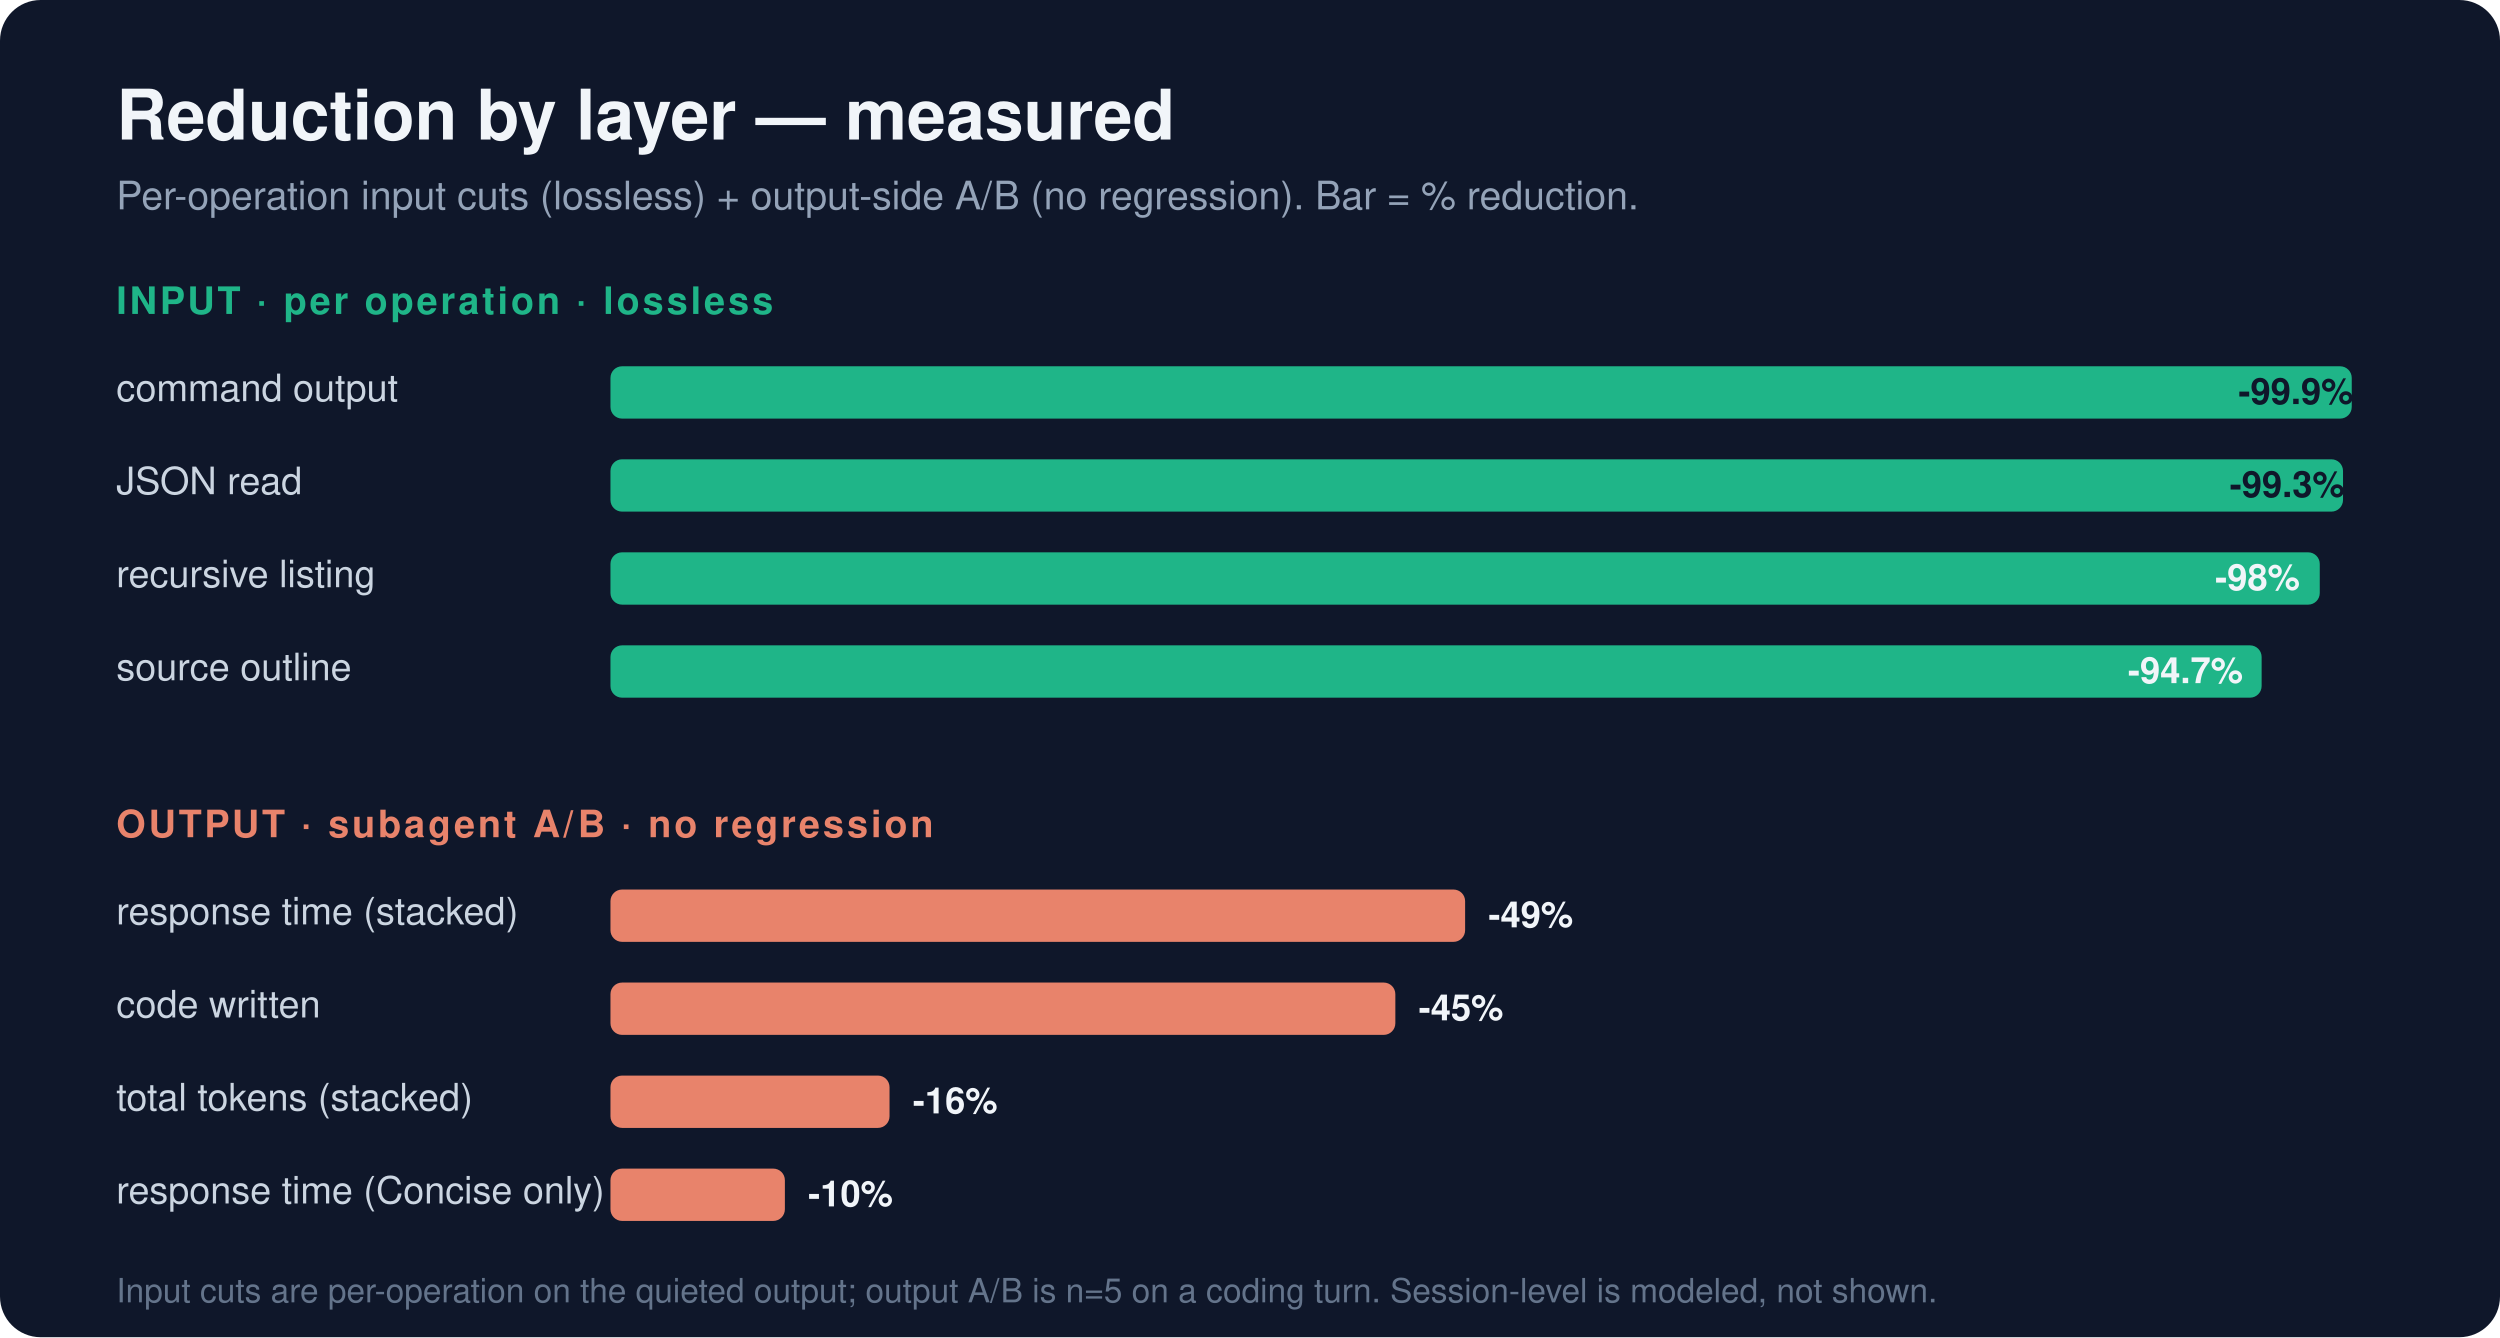
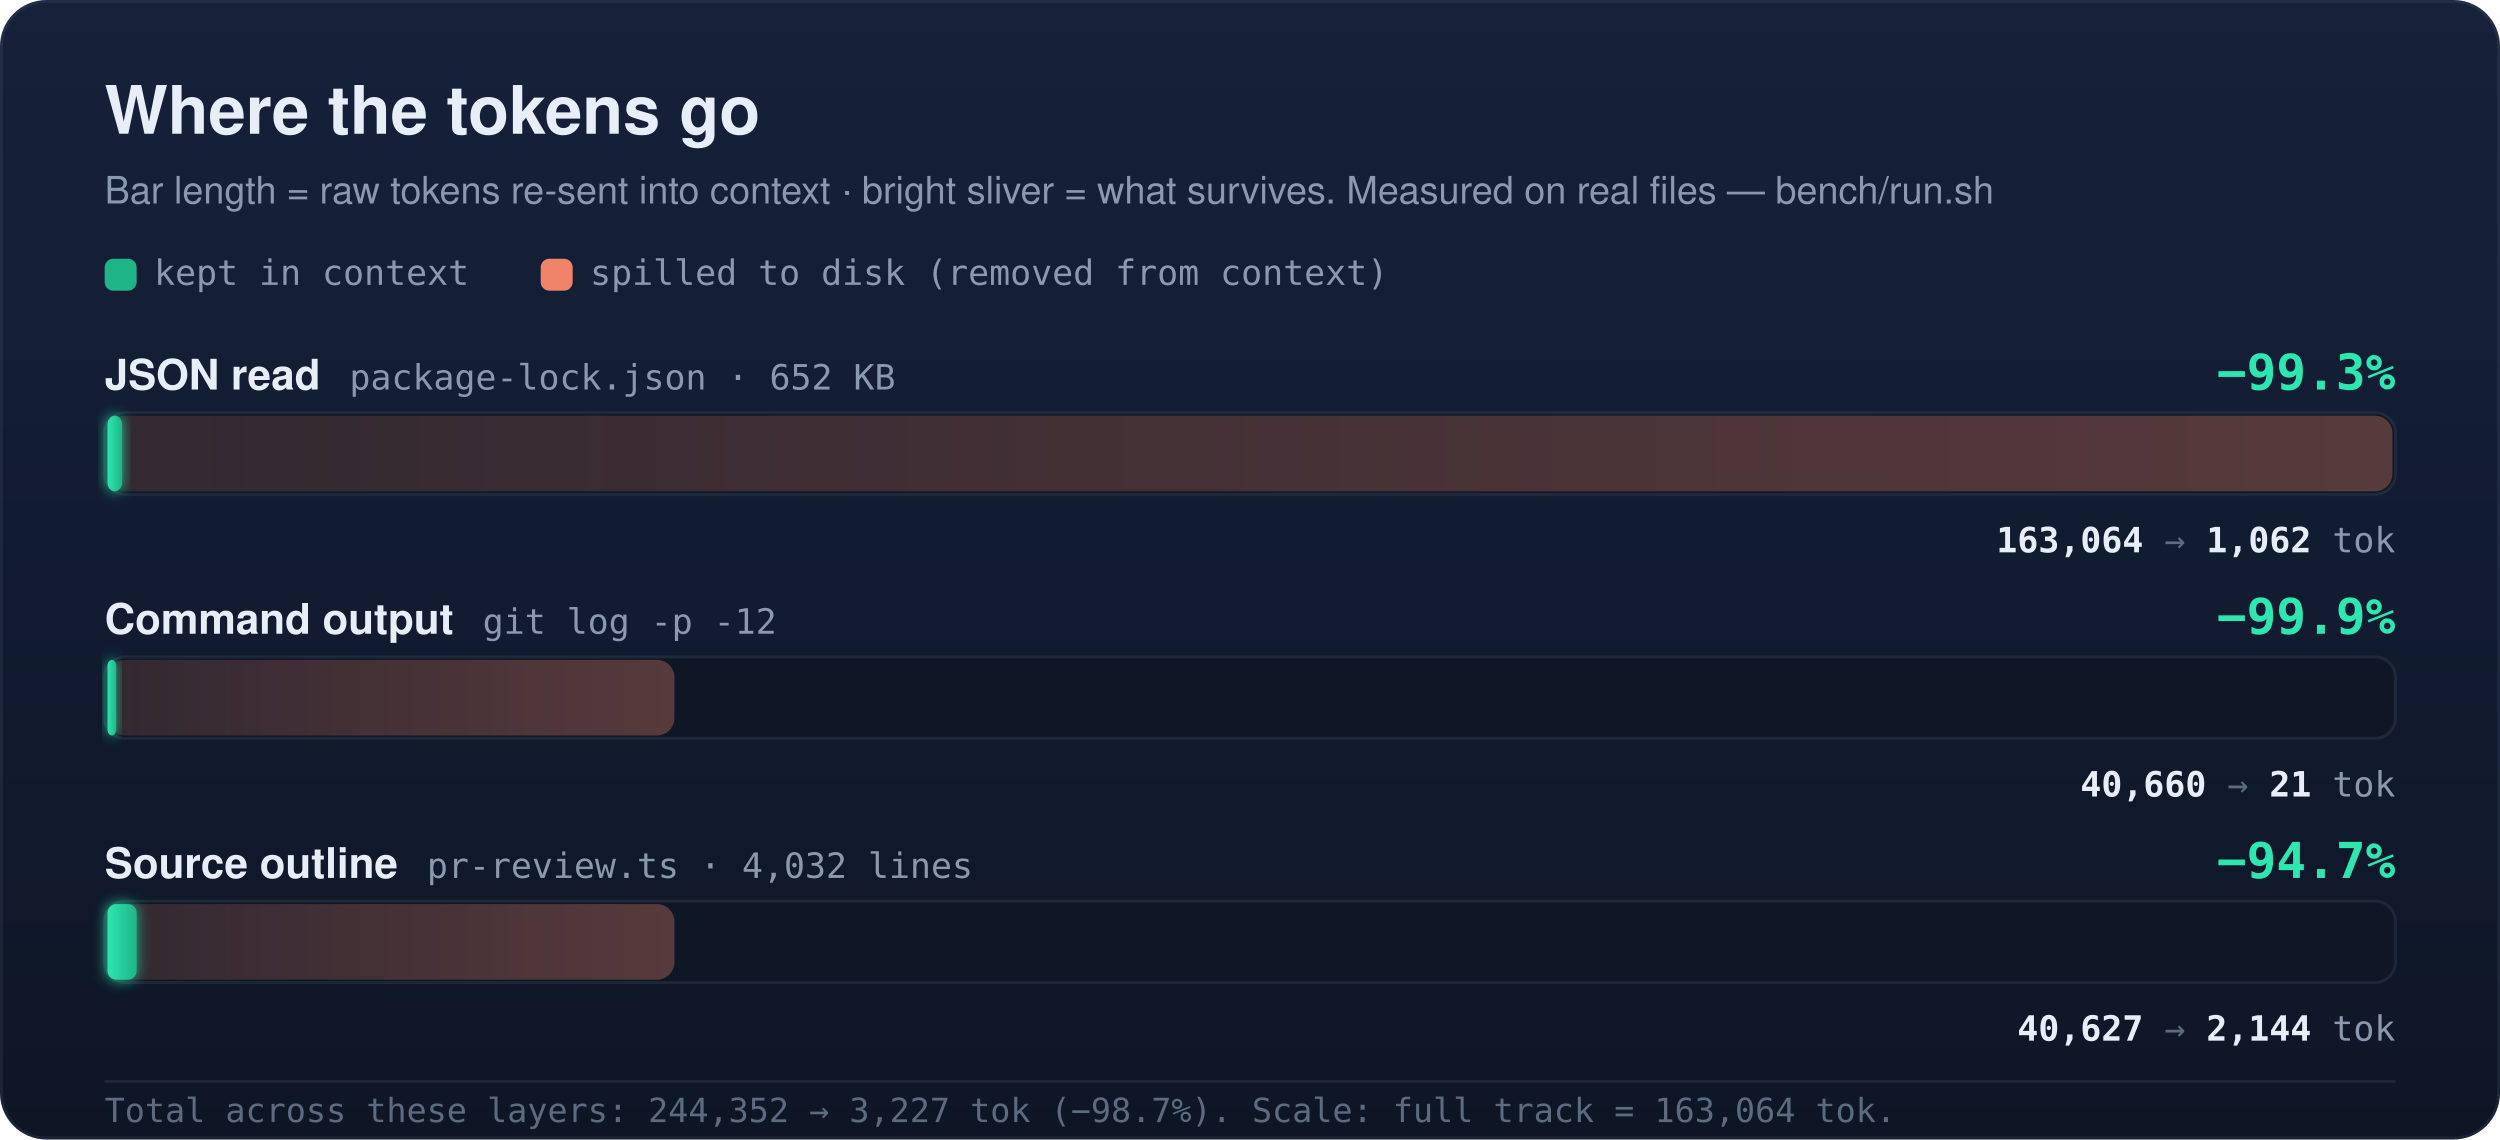
- <svg xmlns="http://www.w3.org/2000/svg" viewBox="0 0 860 460" font-family="-apple-system,BlinkMacSystemFont,Segoe UI,Helvetica,Arial,sans-serif">
-   <rect width="860" height="460" rx="14" fill="#0f172a" />
-   <text x="40" y="48" fill="#f1f5f9" font-size="24" font-weight="700">Reduction by layer — measured</text>
-   <text x="40" y="72" fill="#94a3b8" font-size="13.5">Per-operation input cuts (lossless) + output-side A/B (no regression). Bar = % reduction.</text>
-   <text x="40" y="108" fill="#1fb588" font-size="13" font-weight="800" letter-spacing="1">INPUT · per operation · lossless</text>
-   <g font-size="13" fill="#cbd5e1">
-     <text x="40" y="138">command output</text>
-     <text x="40" y="170">JSON read</text>
-     <text x="40" y="202">recursive listing</text>
-     <text x="40" y="234">source outline</text>
-   </g>
-   <g fill="#1fb588">
-     <rect x="210" y="126" width="599" height="18" rx="4" />
-     <rect x="210" y="158" width="596" height="18" rx="4" />
-     <rect x="210" y="190" width="588" height="18" rx="4" />
-     <rect x="210" y="222" width="568" height="18" rx="4" />
-   </g>
-   <g font-size="12.5" font-weight="700" fill="#0f172a">
-     <text x="770" y="139">-99.9%</text>
-     <text x="767" y="171">-99.3%</text>
-     <text x="762" y="203" fill="#f1f5f9">-98%</text>
-     <text x="732" y="235" fill="#f1f5f9">-94.7%</text>
-   </g>
-   <text x="40" y="288" fill="#e8836b" font-size="13" font-weight="800" letter-spacing="1">OUTPUT · subagent A/B · no regression</text>
-   <g font-size="13" fill="#cbd5e1">
-     <text x="40" y="318">response time (stacked)</text>
-     <text x="40" y="350">code written</text>
-     <text x="40" y="382">total tokens (stacked)</text>
-     <text x="40" y="414">response time (Concise only)</text>
-   </g>
-   <g fill="#e8836b">
-     <rect x="210" y="306" width="294" height="18" rx="4" />
-     <rect x="210" y="338" width="270" height="18" rx="4" />
-     <rect x="210" y="370" width="96" height="18" rx="4" />
-     <rect x="210" y="402" width="60" height="18" rx="4" />
-   </g>
-   <g font-size="12.5" font-weight="700" fill="#f1f5f9">
-     <text x="512" y="319">-49%</text>
-     <text x="488" y="351">-45%</text>
-     <text x="314" y="383">-16%</text>
-     <text x="278" y="415">-10%</text>
-   </g>
-   <text x="40" y="448" fill="#64748b" font-size="11.5">Input cuts are per-operation on the quieted output; output A/B is n=5 on a coding turn. Session-level is modeled, not shown.</text>
+ <svg xmlns="http://www.w3.org/2000/svg" viewBox="0 0 860 392" font-family="system-ui,-apple-system,Segoe UI,Helvetica,Arial,sans-serif">
+   <defs>
+     <linearGradient id="bg" x1="0" y1="0" x2="0" y2="1">
+       <stop offset="0" stop-color="#16213a" />
+       <stop offset="1" stop-color="#0e1626" />
+     </linearGradient>
+     <linearGradient id="kept" x1="0" y1="0" x2="1" y2="0">
+       <stop offset="0" stop-color="#2ee6b0" />
+       <stop offset="1" stop-color="#1fb588" />
+     </linearGradient>
+     <linearGradient id="raw" x1="0" y1="0" x2="1" y2="0">
+       <stop offset="0" stop-color="rgba(240,132,106,.16)" />
+       <stop offset="1" stop-color="rgba(240,132,106,.32)" />
+     </linearGradient>
+     <filter id="glow" x="-60%" y="-60%" width="220%" height="220%">
+       <feGaussianBlur stdDeviation="2.4" result="b" />
+       <feMerge>
+         <feMergeNode in="b" />
+         <feMergeNode in="SourceGraphic" />
+       </feMerge>
+     </filter>
+   </defs>
+   <rect width="860" height="392" rx="16" fill="url(#bg)" />
+   <rect x="0.5" y="0.5" width="859" height="391" rx="15.5" fill="none" stroke="rgba(148,163,184,.10)" />
+   <text x="36" y="46" fill="#e8eef7" font-size="23" font-weight="700">Where the tokens go</text>
+   <text x="36" y="70" fill="#8a99ad" font-size="13">Bar length = raw tokens re-sent into context · bright sliver = what survives. Measured on real files — bench/run.sh</text>
+   <rect x="36" y="89" width="11" height="11" rx="3" fill="#1fb588" />
+   <text x="53" y="98" fill="#8a99ad" font-size="12" font-family="ui-monospace,SFMono-Regular,Menlo,monospace">kept in context</text>
+   <rect x="186" y="89" width="11" height="11" rx="3" fill="#f0846a" />
+   <text x="203" y="98" fill="#8a99ad" font-size="12" font-family="ui-monospace,SFMono-Regular,Menlo,monospace">spilled to disk (removed from context)</text>
+   <text x="36" y="134" fill="#e8eef7" font-size="14.5" font-weight="600">JSON read<tspan dx="10" font-size="12" font-weight="400" fill="#8a99ad" font-family="ui-monospace,SFMono-Regular,Menlo,monospace">package-lock.json · 652 KB</tspan>
+   </text>
+   <text x="824" y="134" text-anchor="end" fill="#2ee6b0" font-size="17" font-weight="700" font-family="ui-monospace,SFMono-Regular,Menlo,monospace">−99.3%</text>
+   <rect x="36" y="142" width="788" height="28" rx="7" fill="#0f1726" stroke="rgba(148,163,184,.12)" />
+   <rect x="37" y="143" width="786" height="26" rx="6" fill="url(#raw)" />
+   <rect x="37" y="143" width="5" height="26" rx="3" fill="url(#kept)" filter="url(#glow)" />
+   <text x="824" y="190" text-anchor="end" fill="#8a99ad" font-size="12" font-family="ui-monospace,SFMono-Regular,Menlo,monospace">
+     <tspan fill="#e8eef7" font-weight="600">163,064</tspan>
+     <tspan fill="#5b6b80">→</tspan>
+     <tspan fill="#e8eef7" font-weight="600">1,062</tspan> tok</text>
+   <text x="36" y="218" fill="#e8eef7" font-size="14.5" font-weight="600">Command output<tspan dx="10" font-size="12" font-weight="400" fill="#8a99ad" font-family="ui-monospace,SFMono-Regular,Menlo,monospace">git log -p -12</tspan>
+   </text>
+   <text x="824" y="218" text-anchor="end" fill="#2ee6b0" font-size="17" font-weight="700" font-family="ui-monospace,SFMono-Regular,Menlo,monospace">−99.9%</text>
+   <rect x="36" y="226" width="788" height="28" rx="7" fill="#0f1726" stroke="rgba(148,163,184,.12)" />
+   <rect x="37" y="227" width="195" height="26" rx="6" fill="url(#raw)" />
+   <rect x="37" y="227" width="3" height="26" rx="2" fill="url(#kept)" filter="url(#glow)" />
+   <text x="824" y="274" text-anchor="end" fill="#8a99ad" font-size="12" font-family="ui-monospace,SFMono-Regular,Menlo,monospace">
+     <tspan fill="#e8eef7" font-weight="600">40,660</tspan>
+     <tspan fill="#5b6b80">→</tspan>
+     <tspan fill="#e8eef7" font-weight="600">21</tspan> tok</text>
+   <text x="36" y="302" fill="#e8eef7" font-size="14.5" font-weight="600">Source outline<tspan dx="10" font-size="12" font-weight="400" fill="#8a99ad" font-family="ui-monospace,SFMono-Regular,Menlo,monospace">pr-review.ts · 4,032 lines</tspan>
+   </text>
+   <text x="824" y="302" text-anchor="end" fill="#2ee6b0" font-size="17" font-weight="700" font-family="ui-monospace,SFMono-Regular,Menlo,monospace">−94.7%</text>
+   <rect x="36" y="310" width="788" height="28" rx="7" fill="#0f1726" stroke="rgba(148,163,184,.12)" />
+   <rect x="37" y="311" width="195" height="26" rx="6" fill="url(#raw)" />
+   <rect x="37" y="311" width="10" height="26" rx="3" fill="url(#kept)" filter="url(#glow)" />
+   <text x="824" y="358" text-anchor="end" fill="#8a99ad" font-size="12" font-family="ui-monospace,SFMono-Regular,Menlo,monospace">
+     <tspan fill="#e8eef7" font-weight="600">40,627</tspan>
+     <tspan fill="#5b6b80">→</tspan>
+     <tspan fill="#e8eef7" font-weight="600">2,144</tspan> tok</text>
+   <line x1="36" y1="372" x2="824" y2="372" stroke="rgba(148,163,184,.12)" />
+   <text x="36" y="386" fill="#5b6b80" font-size="11.5" font-family="ui-monospace,SFMono-Regular,Menlo,monospace">Total across these layers: 244,352 → 3,227 tok (−98.7%). Scale: full track = 163,064 tok.</text>
</svg>
